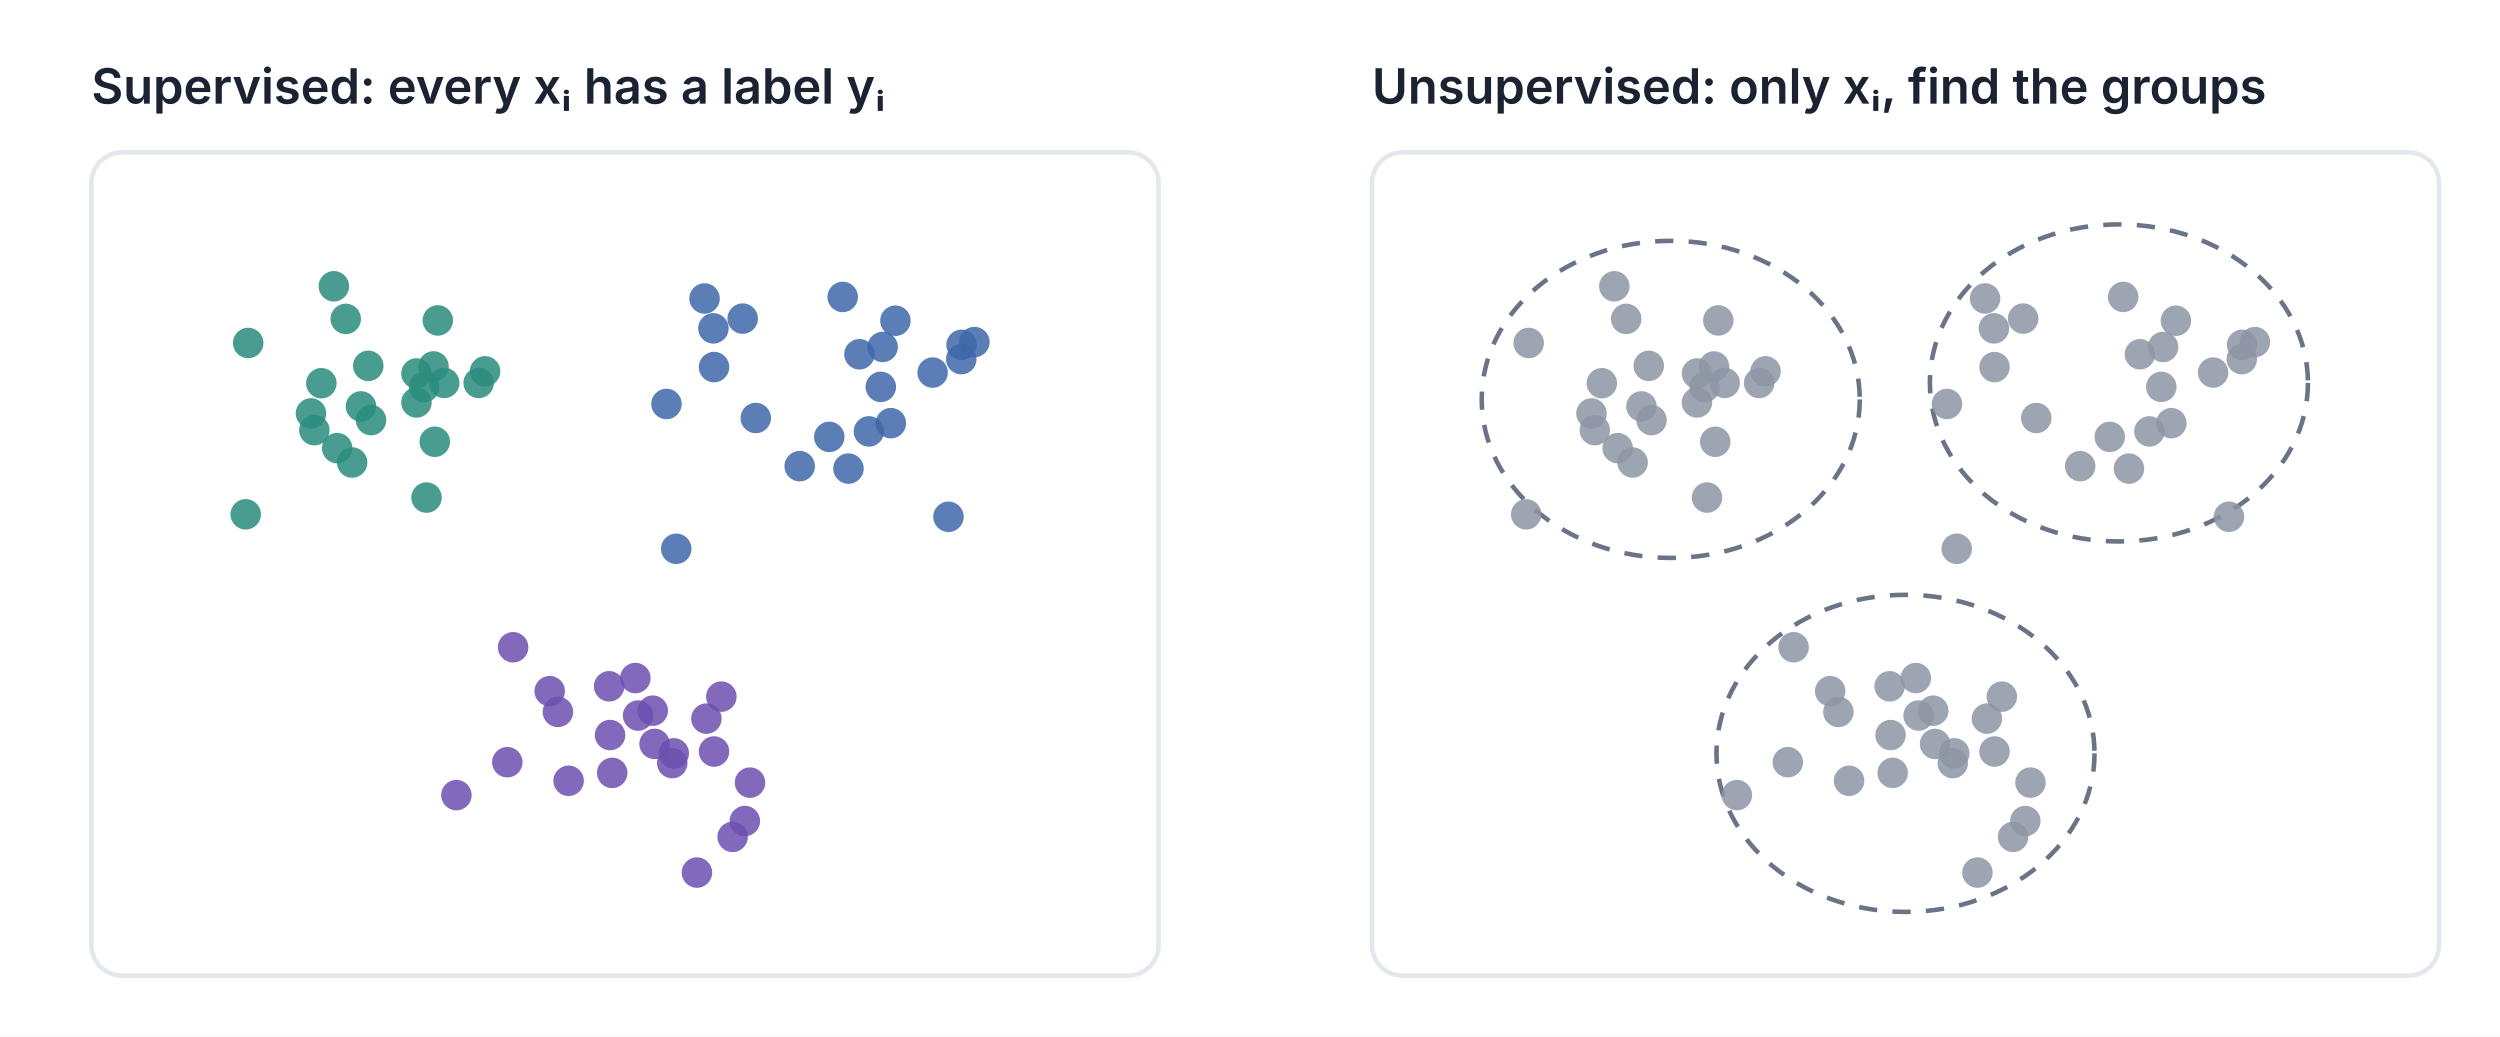
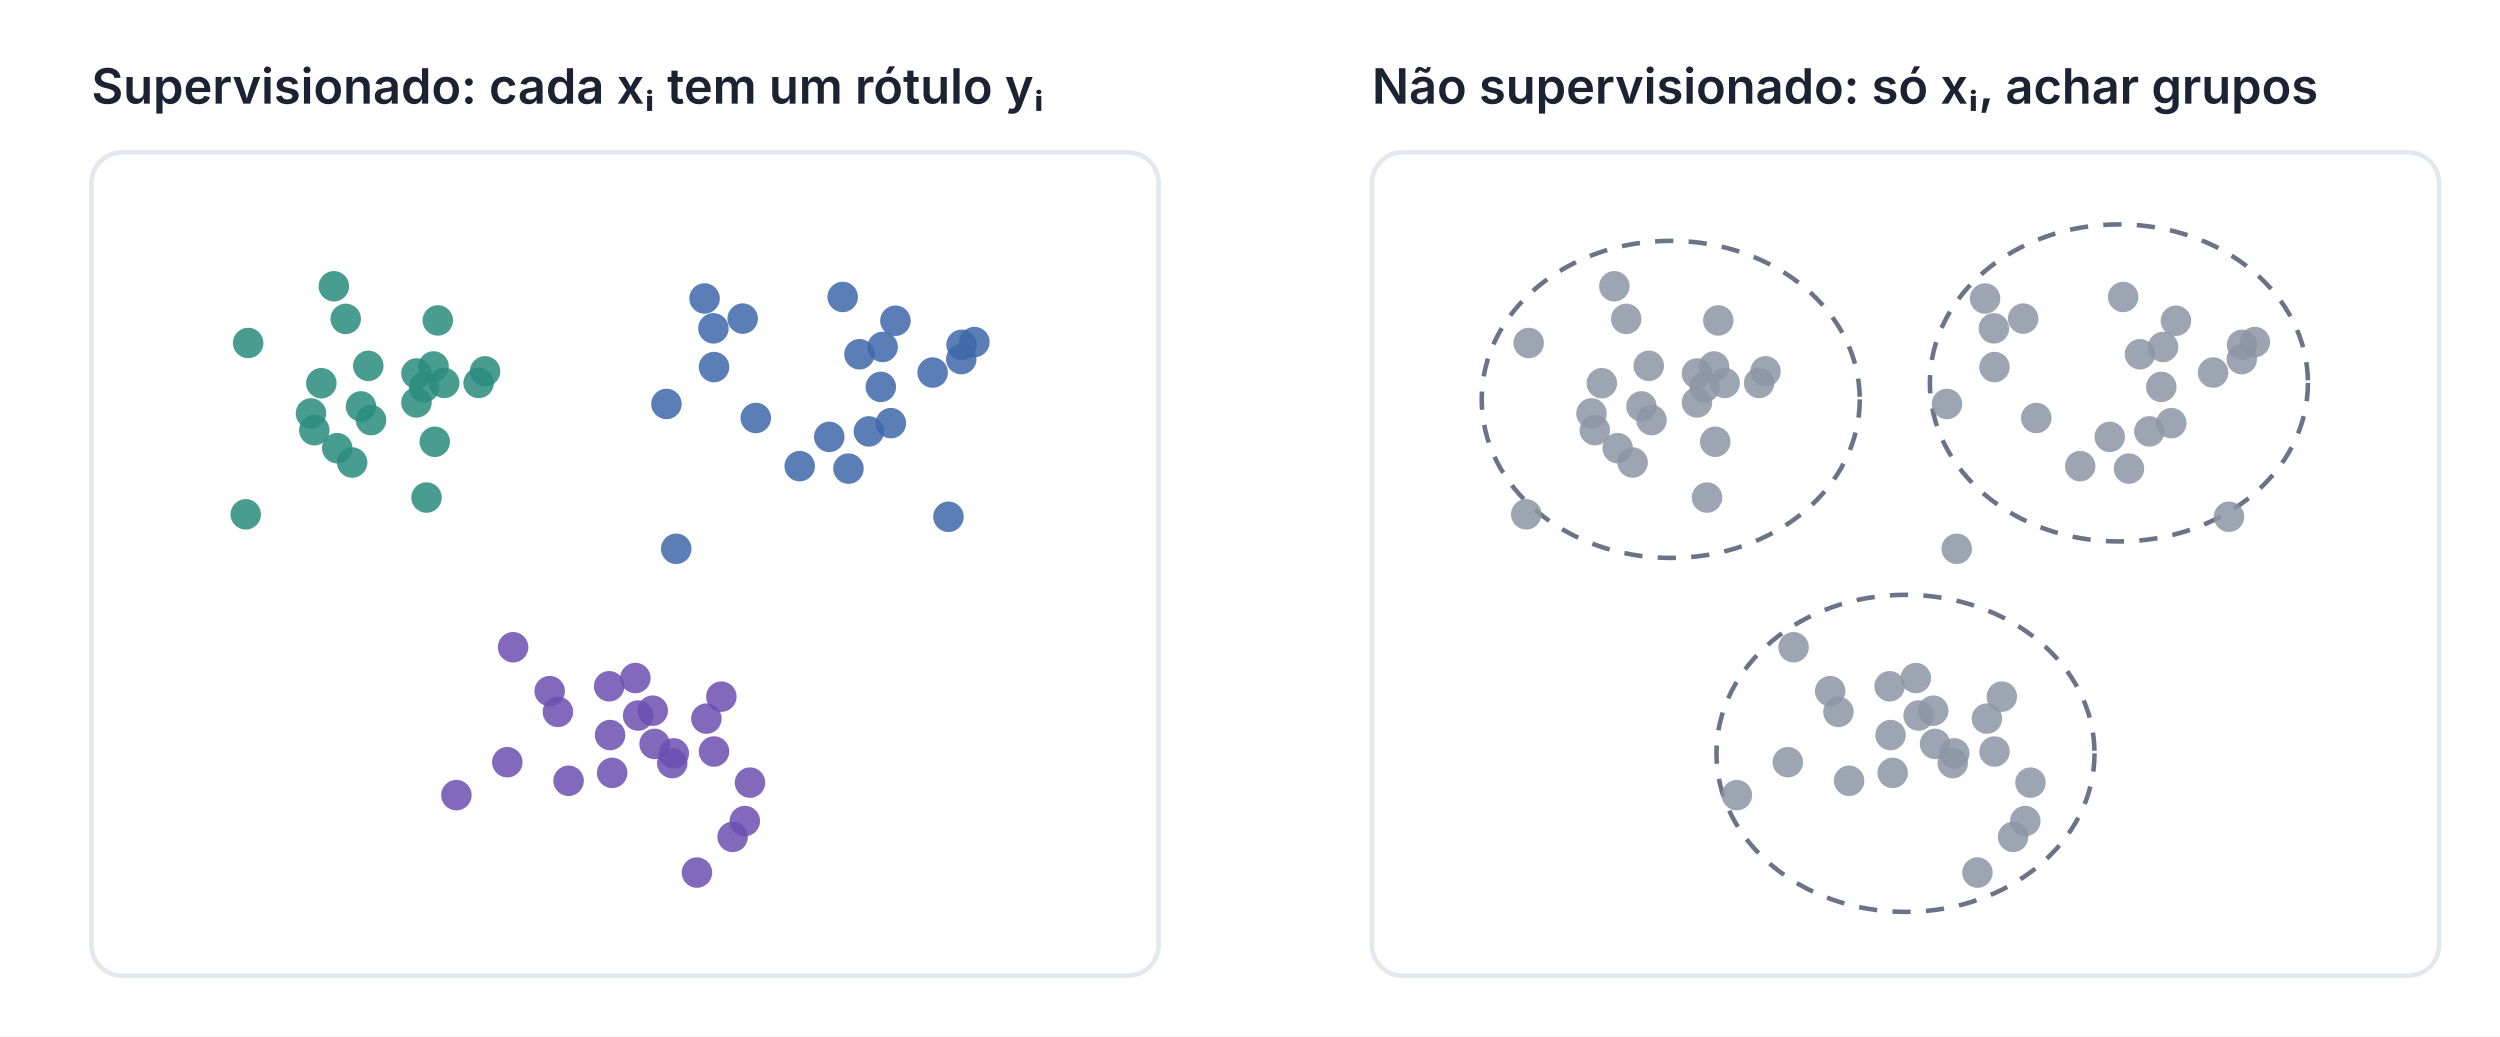
<svg xmlns="http://www.w3.org/2000/svg" viewBox="0 0 820 340" font-family="Inter, system-ui, -apple-system, 'Segoe UI', sans-serif">
  <rect width="820" height="340" fill="#ffffff" />
  <rect x="30" y="50" width="350" height="270" rx="10" fill="none" stroke="#e3e7ee" stroke-width="1.5" />
-   <text x="30" y="34" font-size="16" font-weight="600" fill="#1b2333">Supervised: every xᵢ has a label yᵢ</text>
+   <text x="30" y="34" font-size="16" font-weight="600" fill="#1b2333">Supervisionado: cada xᵢ tem um rótulo yᵢ</text>
  <circle cx="120.8" cy="120.0" r="5" fill="#2a8c7d" fill-opacity="0.85" />
  <circle cx="121.7" cy="137.8" r="5" fill="#2a8c7d" fill-opacity="0.85" />
  <circle cx="102.0" cy="135.6" r="5" fill="#2a8c7d" fill-opacity="0.85" />
  <circle cx="159.1" cy="121.8" r="5" fill="#2a8c7d" fill-opacity="0.85" />
  <circle cx="157.0" cy="125.6" r="5" fill="#2a8c7d" fill-opacity="0.85" />
  <circle cx="139.1" cy="127.0" r="5" fill="#2a8c7d" fill-opacity="0.85" />
  <circle cx="81.4" cy="112.5" r="5" fill="#2a8c7d" fill-opacity="0.85" />
  <circle cx="142.2" cy="120.2" r="5" fill="#2a8c7d" fill-opacity="0.85" />
  <circle cx="80.6" cy="168.7" r="5" fill="#2a8c7d" fill-opacity="0.85" />
  <circle cx="103.1" cy="141.1" r="5" fill="#2a8c7d" fill-opacity="0.85" />
  <circle cx="136.6" cy="132.0" r="5" fill="#2a8c7d" fill-opacity="0.85" />
  <circle cx="142.6" cy="144.9" r="5" fill="#2a8c7d" fill-opacity="0.85" />
  <circle cx="136.6" cy="122.5" r="5" fill="#2a8c7d" fill-opacity="0.85" />
  <circle cx="109.5" cy="93.9" r="5" fill="#2a8c7d" fill-opacity="0.85" />
  <circle cx="143.6" cy="105.1" r="5" fill="#2a8c7d" fill-opacity="0.85" />
  <circle cx="110.6" cy="147.0" r="5" fill="#2a8c7d" fill-opacity="0.85" />
  <circle cx="118.4" cy="133.3" r="5" fill="#2a8c7d" fill-opacity="0.85" />
  <circle cx="145.7" cy="125.6" r="5" fill="#2a8c7d" fill-opacity="0.85" />
  <circle cx="115.5" cy="151.7" r="5" fill="#2a8c7d" fill-opacity="0.85" />
  <circle cx="113.4" cy="104.6" r="5" fill="#2a8c7d" fill-opacity="0.85" />
  <circle cx="105.4" cy="125.7" r="5" fill="#2a8c7d" fill-opacity="0.85" />
  <circle cx="139.9" cy="163.2" r="5" fill="#2a8c7d" fill-opacity="0.85" />
  <circle cx="276.4" cy="97.4" r="5" fill="#3d68a8" fill-opacity="0.85" />
  <circle cx="218.6" cy="132.5" r="5" fill="#3d68a8" fill-opacity="0.85" />
  <circle cx="272.0" cy="143.3" r="5" fill="#3d68a8" fill-opacity="0.85" />
  <circle cx="288.9" cy="126.9" r="5" fill="#3d68a8" fill-opacity="0.85" />
  <circle cx="234.0" cy="107.7" r="5" fill="#3d68a8" fill-opacity="0.85" />
  <circle cx="293.7" cy="105.2" r="5" fill="#3d68a8" fill-opacity="0.85" />
  <circle cx="315.3" cy="117.8" r="5" fill="#3d68a8" fill-opacity="0.85" />
  <circle cx="278.3" cy="153.7" r="5" fill="#3d68a8" fill-opacity="0.85" />
  <circle cx="292.2" cy="138.8" r="5" fill="#3d68a8" fill-opacity="0.85" />
  <circle cx="262.3" cy="152.9" r="5" fill="#3d68a8" fill-opacity="0.85" />
  <circle cx="247.9" cy="137.1" r="5" fill="#3d68a8" fill-opacity="0.85" />
  <circle cx="311.1" cy="169.5" r="5" fill="#3d68a8" fill-opacity="0.85" />
  <circle cx="234.2" cy="120.4" r="5" fill="#3d68a8" fill-opacity="0.85" />
  <circle cx="315.4" cy="113.1" r="5" fill="#3d68a8" fill-opacity="0.85" />
  <circle cx="221.8" cy="180.0" r="5" fill="#3d68a8" fill-opacity="0.85" />
  <circle cx="285.0" cy="141.5" r="5" fill="#3d68a8" fill-opacity="0.85" />
  <circle cx="243.6" cy="104.5" r="5" fill="#3d68a8" fill-opacity="0.85" />
  <circle cx="305.9" cy="122.2" r="5" fill="#3d68a8" fill-opacity="0.85" />
  <circle cx="281.9" cy="116.2" r="5" fill="#3d68a8" fill-opacity="0.85" />
  <circle cx="319.6" cy="112.2" r="5" fill="#3d68a8" fill-opacity="0.85" />
  <circle cx="289.5" cy="113.8" r="5" fill="#3d68a8" fill-opacity="0.85" />
  <circle cx="231.1" cy="97.9" r="5" fill="#3d68a8" fill-opacity="0.85" />
  <circle cx="231.7" cy="235.7" r="5" fill="#6c4fb0" fill-opacity="0.85" />
  <circle cx="149.7" cy="260.8" r="5" fill="#6c4fb0" fill-opacity="0.85" />
  <circle cx="228.6" cy="286.2" r="5" fill="#6c4fb0" fill-opacity="0.85" />
  <circle cx="199.8" cy="225.1" r="5" fill="#6c4fb0" fill-opacity="0.85" />
  <circle cx="168.3" cy="212.3" r="5" fill="#6c4fb0" fill-opacity="0.85" />
  <circle cx="220.5" cy="250.3" r="5" fill="#6c4fb0" fill-opacity="0.85" />
  <circle cx="214.1" cy="233.1" r="5" fill="#6c4fb0" fill-opacity="0.85" />
  <circle cx="208.4" cy="222.4" r="5" fill="#6c4fb0" fill-opacity="0.85" />
  <circle cx="186.5" cy="256.1" r="5" fill="#6c4fb0" fill-opacity="0.85" />
  <circle cx="234.2" cy="246.5" r="5" fill="#6c4fb0" fill-opacity="0.85" />
  <circle cx="180.3" cy="226.7" r="5" fill="#6c4fb0" fill-opacity="0.85" />
  <circle cx="246.0" cy="256.7" r="5" fill="#6c4fb0" fill-opacity="0.85" />
  <circle cx="166.4" cy="250.0" r="5" fill="#6c4fb0" fill-opacity="0.85" />
  <circle cx="200.8" cy="253.5" r="5" fill="#6c4fb0" fill-opacity="0.85" />
  <circle cx="244.3" cy="269.3" r="5" fill="#6c4fb0" fill-opacity="0.85" />
  <circle cx="240.3" cy="274.5" r="5" fill="#6c4fb0" fill-opacity="0.85" />
  <circle cx="183.0" cy="233.5" r="5" fill="#6c4fb0" fill-opacity="0.85" />
  <circle cx="236.6" cy="228.5" r="5" fill="#6c4fb0" fill-opacity="0.85" />
  <circle cx="214.7" cy="244.0" r="5" fill="#6c4fb0" fill-opacity="0.85" />
  <circle cx="209.3" cy="234.7" r="5" fill="#6c4fb0" fill-opacity="0.85" />
  <circle cx="200.1" cy="241.1" r="5" fill="#6c4fb0" fill-opacity="0.85" />
  <circle cx="221.0" cy="247.1" r="5" fill="#6c4fb0" fill-opacity="0.85" />
  <rect x="450" y="50" width="350" height="270" rx="10" fill="none" stroke="#e3e7ee" stroke-width="1.5" />
-   <text x="450" y="34" font-size="16" font-weight="600" fill="#1b2333">Unsupervised: only xᵢ, find the groups</text>
+   <text x="450" y="34" font-size="16" font-weight="600" fill="#1b2333">Não supervisionado: só xᵢ, achar grupos</text>
  <ellipse cx="548.0" cy="131.0" rx="62" ry="52" fill="none" stroke="#6b7487" stroke-width="1.5" stroke-dasharray="6 5" />
  <ellipse cx="695.0" cy="125.6" rx="62" ry="52" fill="none" stroke="#6b7487" stroke-width="1.5" stroke-dasharray="6 5" />
  <ellipse cx="625.0" cy="247.1" rx="62" ry="52" fill="none" stroke="#6b7487" stroke-width="1.5" stroke-dasharray="6 5" />
  <circle cx="540.8" cy="120.0" r="5" fill="#8d95a5" fill-opacity="0.85" />
  <circle cx="541.7" cy="137.8" r="5" fill="#8d95a5" fill-opacity="0.85" />
  <circle cx="522.0" cy="135.6" r="5" fill="#8d95a5" fill-opacity="0.85" />
  <circle cx="579.1" cy="121.8" r="5" fill="#8d95a5" fill-opacity="0.85" />
  <circle cx="577.0" cy="125.6" r="5" fill="#8d95a5" fill-opacity="0.85" />
  <circle cx="559.1" cy="127.0" r="5" fill="#8d95a5" fill-opacity="0.85" />
  <circle cx="501.4" cy="112.5" r="5" fill="#8d95a5" fill-opacity="0.85" />
  <circle cx="562.2" cy="120.2" r="5" fill="#8d95a5" fill-opacity="0.85" />
  <circle cx="500.6" cy="168.7" r="5" fill="#8d95a5" fill-opacity="0.85" />
  <circle cx="523.1" cy="141.1" r="5" fill="#8d95a5" fill-opacity="0.85" />
  <circle cx="556.6" cy="132.0" r="5" fill="#8d95a5" fill-opacity="0.85" />
  <circle cx="562.6" cy="144.9" r="5" fill="#8d95a5" fill-opacity="0.85" />
  <circle cx="556.6" cy="122.5" r="5" fill="#8d95a5" fill-opacity="0.85" />
  <circle cx="529.5" cy="93.9" r="5" fill="#8d95a5" fill-opacity="0.85" />
  <circle cx="563.6" cy="105.1" r="5" fill="#8d95a5" fill-opacity="0.85" />
  <circle cx="530.6" cy="147.0" r="5" fill="#8d95a5" fill-opacity="0.85" />
  <circle cx="538.4" cy="133.3" r="5" fill="#8d95a5" fill-opacity="0.85" />
  <circle cx="565.7" cy="125.6" r="5" fill="#8d95a5" fill-opacity="0.85" />
  <circle cx="535.5" cy="151.7" r="5" fill="#8d95a5" fill-opacity="0.85" />
  <circle cx="533.4" cy="104.6" r="5" fill="#8d95a5" fill-opacity="0.85" />
  <circle cx="525.4" cy="125.7" r="5" fill="#8d95a5" fill-opacity="0.85" />
  <circle cx="559.9" cy="163.2" r="5" fill="#8d95a5" fill-opacity="0.85" />
  <circle cx="696.4" cy="97.4" r="5" fill="#8d95a5" fill-opacity="0.85" />
  <circle cx="638.6" cy="132.5" r="5" fill="#8d95a5" fill-opacity="0.85" />
  <circle cx="692.0" cy="143.3" r="5" fill="#8d95a5" fill-opacity="0.85" />
  <circle cx="708.9" cy="126.9" r="5" fill="#8d95a5" fill-opacity="0.85" />
  <circle cx="654.0" cy="107.7" r="5" fill="#8d95a5" fill-opacity="0.85" />
  <circle cx="713.7" cy="105.2" r="5" fill="#8d95a5" fill-opacity="0.85" />
  <circle cx="735.3" cy="117.8" r="5" fill="#8d95a5" fill-opacity="0.85" />
  <circle cx="698.3" cy="153.7" r="5" fill="#8d95a5" fill-opacity="0.85" />
  <circle cx="712.2" cy="138.8" r="5" fill="#8d95a5" fill-opacity="0.85" />
  <circle cx="682.3" cy="152.9" r="5" fill="#8d95a5" fill-opacity="0.85" />
  <circle cx="667.9" cy="137.1" r="5" fill="#8d95a5" fill-opacity="0.85" />
  <circle cx="731.1" cy="169.5" r="5" fill="#8d95a5" fill-opacity="0.85" />
  <circle cx="654.2" cy="120.4" r="5" fill="#8d95a5" fill-opacity="0.85" />
  <circle cx="735.4" cy="113.1" r="5" fill="#8d95a5" fill-opacity="0.85" />
  <circle cx="641.8" cy="180.0" r="5" fill="#8d95a5" fill-opacity="0.85" />
  <circle cx="705.0" cy="141.5" r="5" fill="#8d95a5" fill-opacity="0.85" />
  <circle cx="663.6" cy="104.5" r="5" fill="#8d95a5" fill-opacity="0.85" />
  <circle cx="725.9" cy="122.2" r="5" fill="#8d95a5" fill-opacity="0.85" />
  <circle cx="701.9" cy="116.2" r="5" fill="#8d95a5" fill-opacity="0.85" />
  <circle cx="739.6" cy="112.2" r="5" fill="#8d95a5" fill-opacity="0.85" />
  <circle cx="709.5" cy="113.8" r="5" fill="#8d95a5" fill-opacity="0.85" />
  <circle cx="651.1" cy="97.9" r="5" fill="#8d95a5" fill-opacity="0.85" />
  <circle cx="651.7" cy="235.7" r="5" fill="#8d95a5" fill-opacity="0.85" />
  <circle cx="569.7" cy="260.8" r="5" fill="#8d95a5" fill-opacity="0.85" />
  <circle cx="648.6" cy="286.2" r="5" fill="#8d95a5" fill-opacity="0.85" />
  <circle cx="619.8" cy="225.1" r="5" fill="#8d95a5" fill-opacity="0.85" />
  <circle cx="588.3" cy="212.3" r="5" fill="#8d95a5" fill-opacity="0.85" />
  <circle cx="640.5" cy="250.3" r="5" fill="#8d95a5" fill-opacity="0.85" />
  <circle cx="634.1" cy="233.1" r="5" fill="#8d95a5" fill-opacity="0.85" />
  <circle cx="628.4" cy="222.4" r="5" fill="#8d95a5" fill-opacity="0.85" />
  <circle cx="606.5" cy="256.1" r="5" fill="#8d95a5" fill-opacity="0.85" />
  <circle cx="654.2" cy="246.5" r="5" fill="#8d95a5" fill-opacity="0.85" />
  <circle cx="600.3" cy="226.7" r="5" fill="#8d95a5" fill-opacity="0.85" />
  <circle cx="666.0" cy="256.7" r="5" fill="#8d95a5" fill-opacity="0.85" />
  <circle cx="586.4" cy="250.0" r="5" fill="#8d95a5" fill-opacity="0.85" />
  <circle cx="620.8" cy="253.5" r="5" fill="#8d95a5" fill-opacity="0.85" />
  <circle cx="664.3" cy="269.3" r="5" fill="#8d95a5" fill-opacity="0.85" />
  <circle cx="660.3" cy="274.5" r="5" fill="#8d95a5" fill-opacity="0.85" />
  <circle cx="603.0" cy="233.5" r="5" fill="#8d95a5" fill-opacity="0.85" />
  <circle cx="656.6" cy="228.5" r="5" fill="#8d95a5" fill-opacity="0.85" />
  <circle cx="634.7" cy="244.0" r="5" fill="#8d95a5" fill-opacity="0.85" />
  <circle cx="629.3" cy="234.7" r="5" fill="#8d95a5" fill-opacity="0.85" />
  <circle cx="620.1" cy="241.1" r="5" fill="#8d95a5" fill-opacity="0.85" />
  <circle cx="641.0" cy="247.1" r="5" fill="#8d95a5" fill-opacity="0.85" />
</svg>
